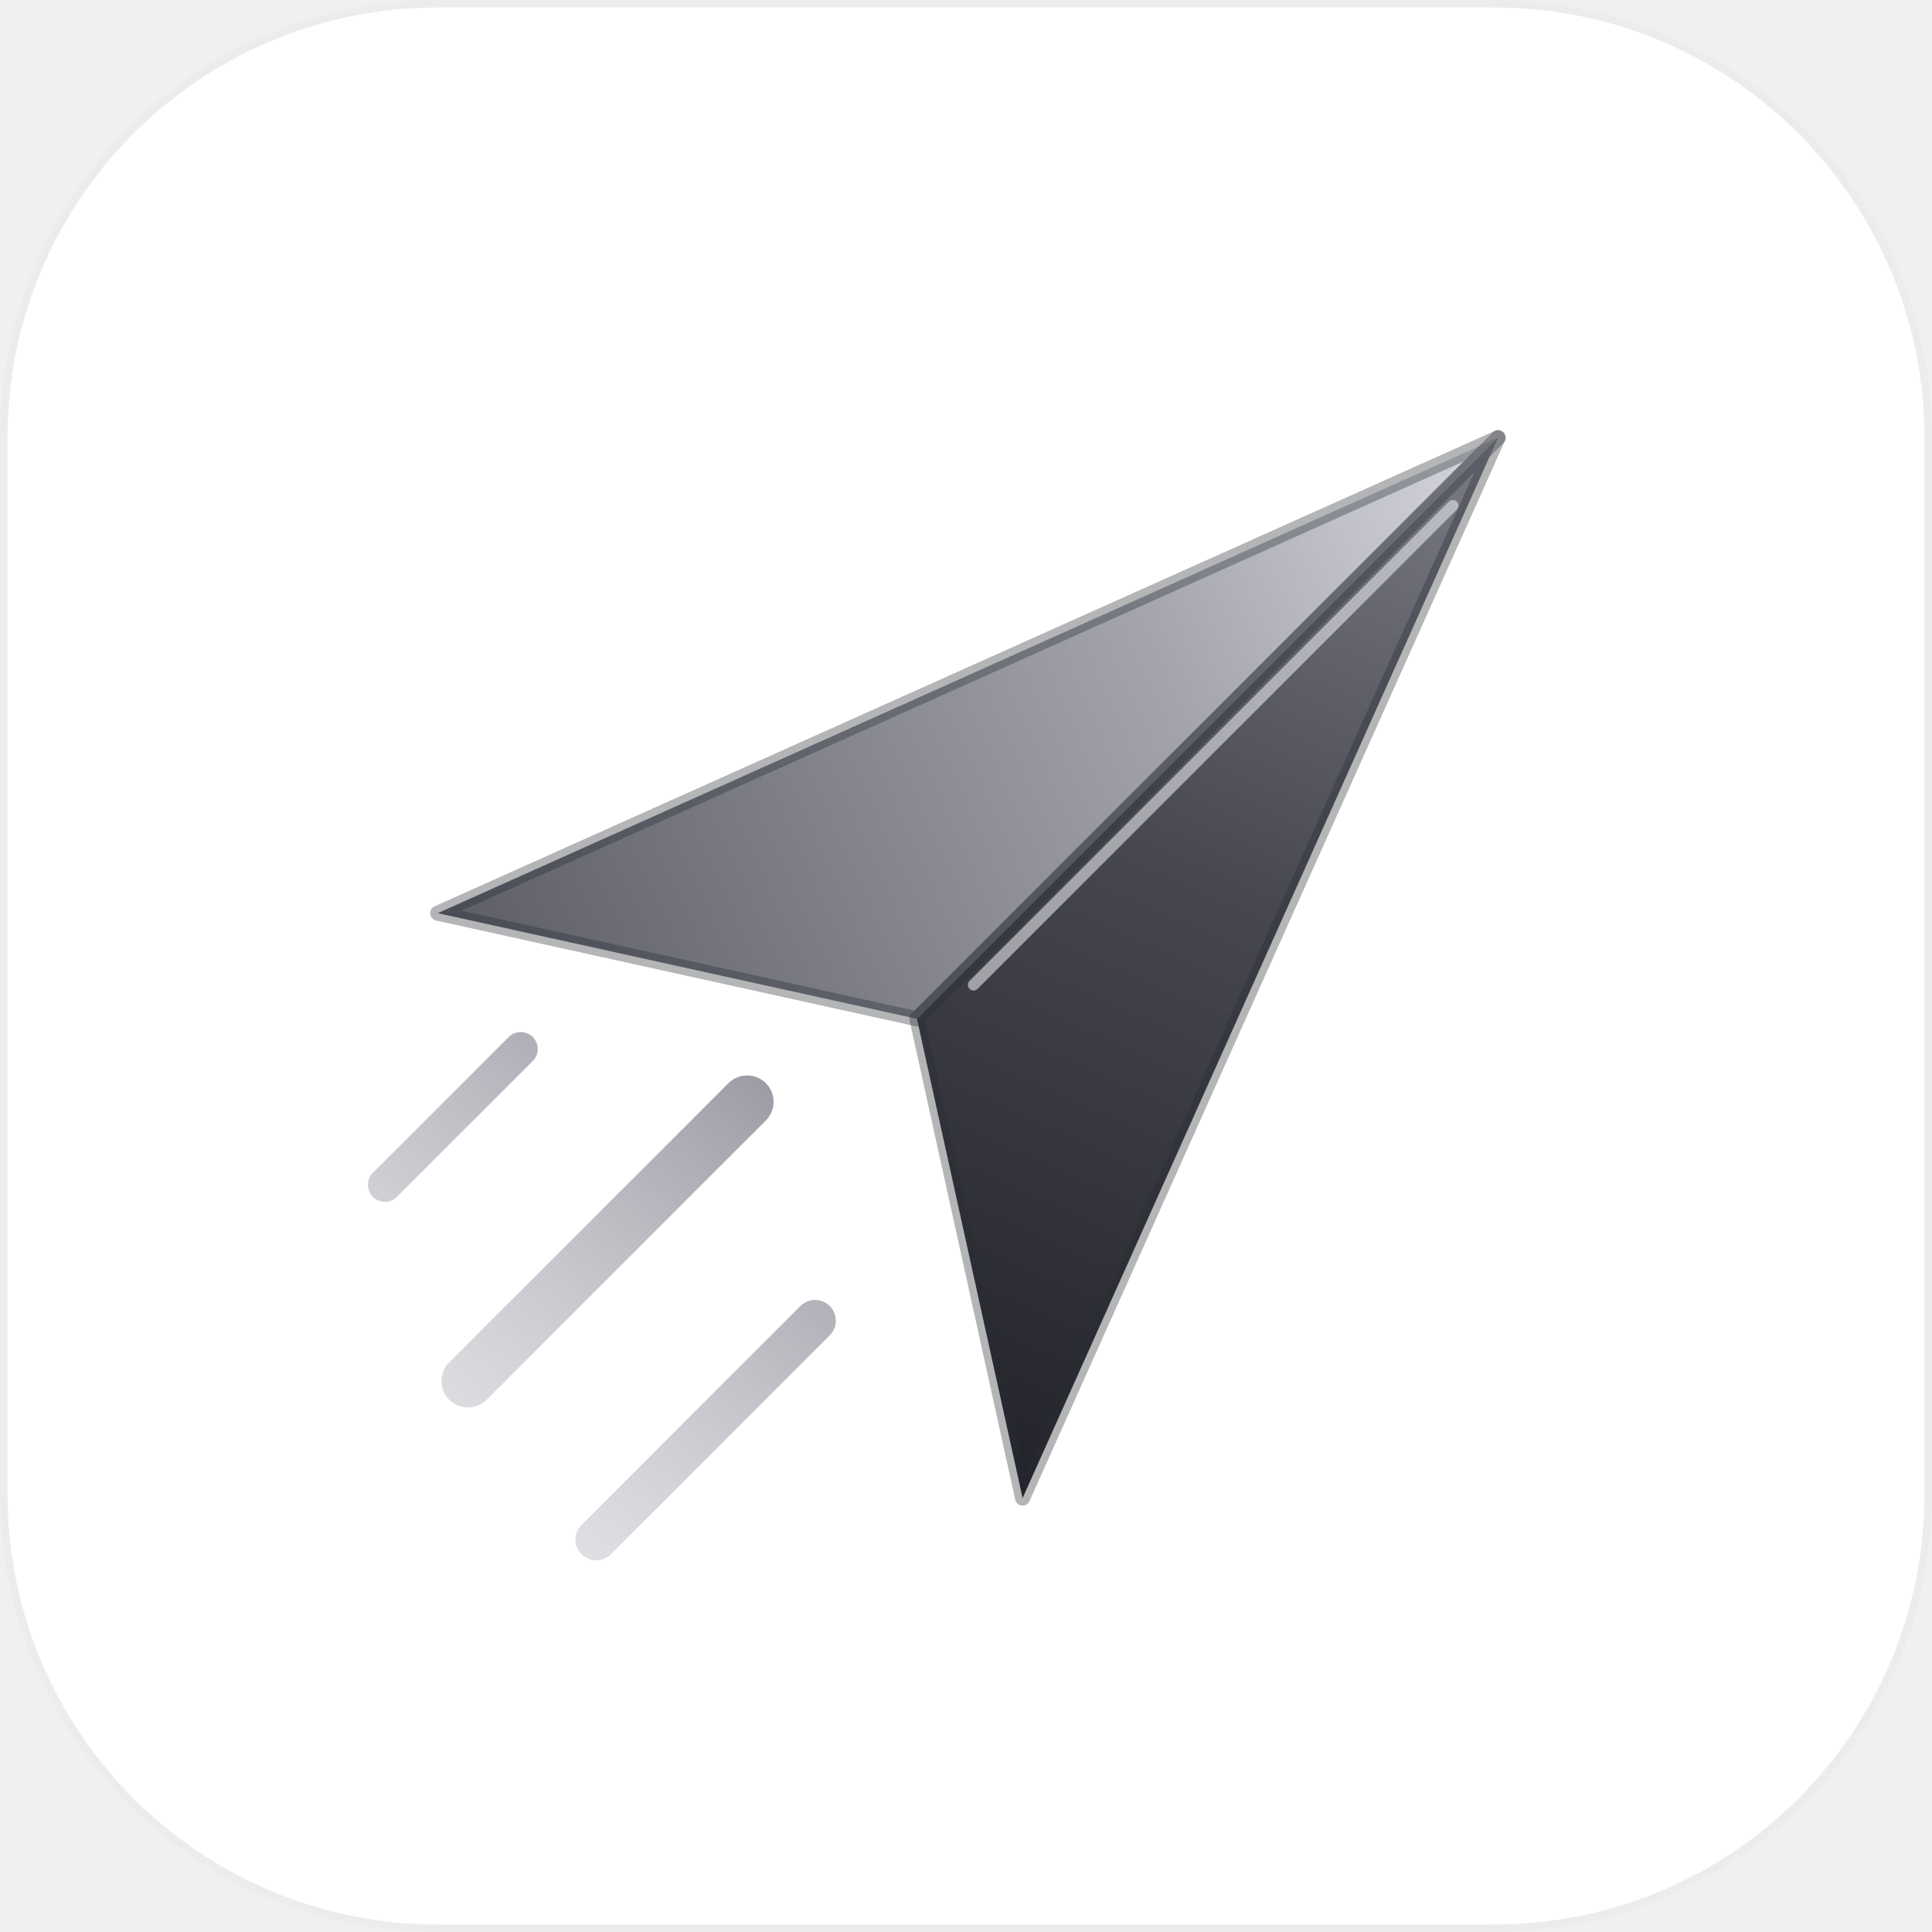
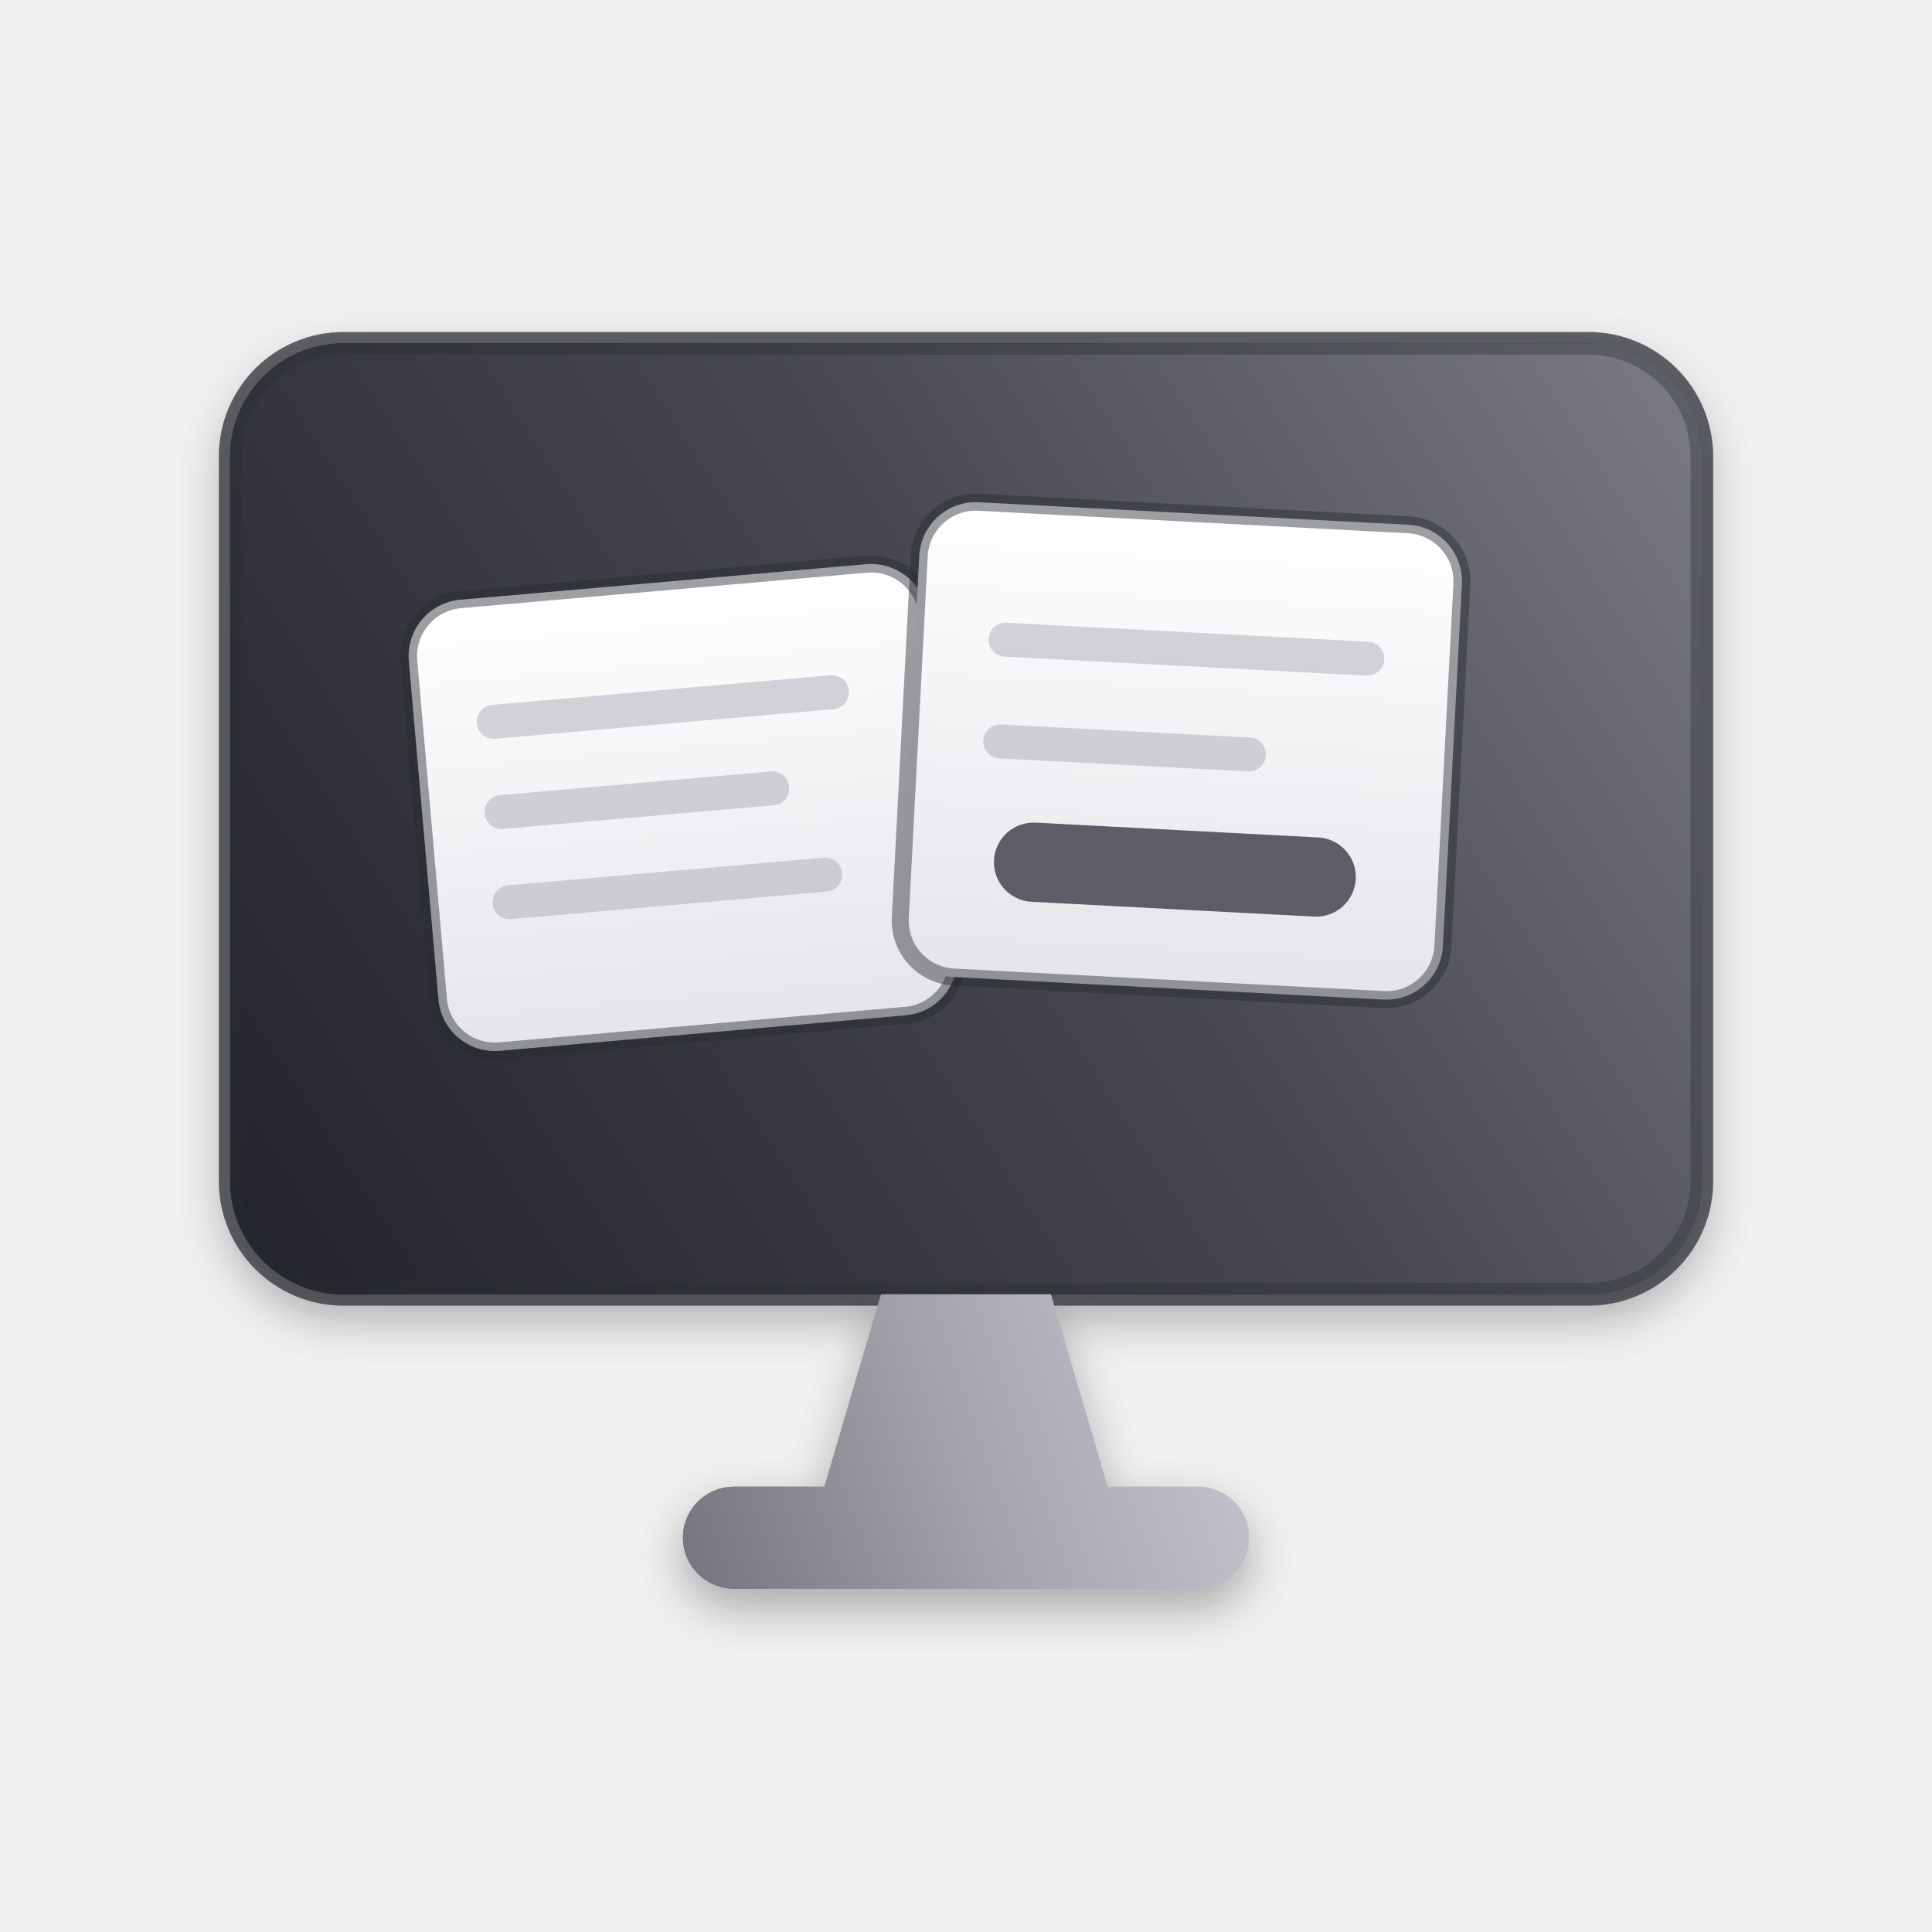
- <svg xmlns="http://www.w3.org/2000/svg" width="512" height="512" viewBox="0 0 512 512" role="img" aria-label="局域网传输">
+ <svg xmlns="http://www.w3.org/2000/svg" width="512" height="512" viewBox="0 0 512 512" role="img" aria-label="共享桌面">
  <defs>
-     <linearGradient id="gTop" x1="397" y1="116" x2="116" y2="242" gradientUnits="userSpaceOnUse">
-       <stop offset="0" stop-color="#D6D7DE" />
-       <stop offset="0.35" stop-color="#A2A3AD" />
-       <stop offset="1" stop-color="#5C5D67" />
-     </linearGradient>
-     <linearGradient id="gBot" x1="397" y1="116" x2="271" y2="397" gradientUnits="userSpaceOnUse">
+     <linearGradient id="gScreen" x1="356" y1="128" x2="96" y2="296" gradientUnits="userSpaceOnUse">
      <stop offset="0" stop-color="#7B7C86" />
      <stop offset="0.45" stop-color="#46474F" />
      <stop offset="1" stop-color="#22232A" />
    </linearGradient>
-     <linearGradient id="gTrail" x1="100" y1="412" x2="216" y2="276" gradientUnits="userSpaceOnUse">
-       <stop offset="0" stop-color="#BABBC4" stop-opacity="0.28" />
-       <stop offset="1" stop-color="#7C7D88" stop-opacity="0.85" />
+     <linearGradient id="gStand" x1="300" y1="300" x2="150" y2="352" gradientUnits="userSpaceOnUse">
+       <stop offset="0" stop-color="#D6D7DE" />
+       <stop offset="0.5" stop-color="#A2A3AD" />
+       <stop offset="1" stop-color="#5C5D67" />
    </linearGradient>
+     <linearGradient id="gCard" x1="0" y1="0" x2="0" y2="1">
+       <stop offset="0" stop-color="#FFFFFF" />
+       <stop offset="1" stop-color="#E4E5EA" />
+     </linearGradient>
+     <filter id="fShadow" x="-30%" y="-30%" width="160%" height="160%" color-interpolation-filters="sRGB">
+       <feDropShadow in="SourceGraphic" result="soft" dx="0" dy="18" stdDeviation="20" flood-color="#101116" flood-opacity="0.25" />
+       <feDropShadow in="SourceGraphic" result="tight" dx="0" dy="5" stdDeviation="6" flood-color="#101116" flood-opacity="0.16" />
+       <feMerge>
+         <feMergeNode in="soft" />
+         <feMergeNode in="tight" />
+         <feMergeNode in="SourceGraphic" />
+       </feMerge>
+     </filter>
  </defs>
-   <rect x="1" y="1" width="510" height="510" rx="115" fill="#FFFFFF" stroke="#ECECEF" stroke-width="2" />
-   <g stroke="url(#gTrail)" stroke-linecap="round" fill="none">
-     <path d="M124 366L198 292" stroke-width="14" />
-     <path d="M158 408L216 350" stroke-width="11" />
-     <path d="M102 314L138 278" stroke-width="9" />
+   <g filter="url(#fShadow)">
+     <g transform="translate(-83 -101) scale(1.5)">
+       <g stroke="#2A2B31" stroke-opacity="0.35" stroke-width="4" stroke-linejoin="round">
+         <rect x="96" y="128" width="260" height="168" rx="20" fill="url(#gScreen)" />
+       </g>
+       <path d="M211 296h30l10 34h-50z" fill="url(#gStand)" />
+       <rect x="176" y="330" width="100" height="18" rx="9" fill="url(#gStand)" />
+       <g stroke="#2A2B31" stroke-opacity="0.45" stroke-width="3">
+         <g transform="rotate(-5 176 210)">
+           <rect x="130" y="170" width="92" height="80" rx="10" fill="url(#gCard)" />
+           <path d="M144 192h60M144 208h48M144 224h56" stroke="#A2A3AD" stroke-width="6" stroke-linecap="round" fill="none" />
+         </g>
+         <g transform="rotate(3 264 200)">
+           <rect x="216" y="158" width="96" height="84" rx="10" fill="url(#gCard)" />
+           <path d="M232 182h64M232 200h44" stroke="#A2A3AD" stroke-width="6" stroke-linecap="round" fill="none" />
+           <rect x="232" y="214" width="64" height="14" rx="7" fill="#5C5D67" stroke="none" />
+         </g>
+       </g>
+     </g>
  </g>
-   <g stroke="#2A2B31" stroke-opacity="0.35" stroke-width="4" stroke-linejoin="round">
-     <path d="M397 116 L116 242 L243 270 Z" fill="url(#gTop)" />
-     <path d="M397 116 L243 270 L271 397 Z" fill="url(#gBot)" />
-   </g>
-   <path d="M385 134L258 261" stroke="#F2F3F7" stroke-opacity="0.55" stroke-width="3" stroke-linecap="round" fill="none" />
</svg>
